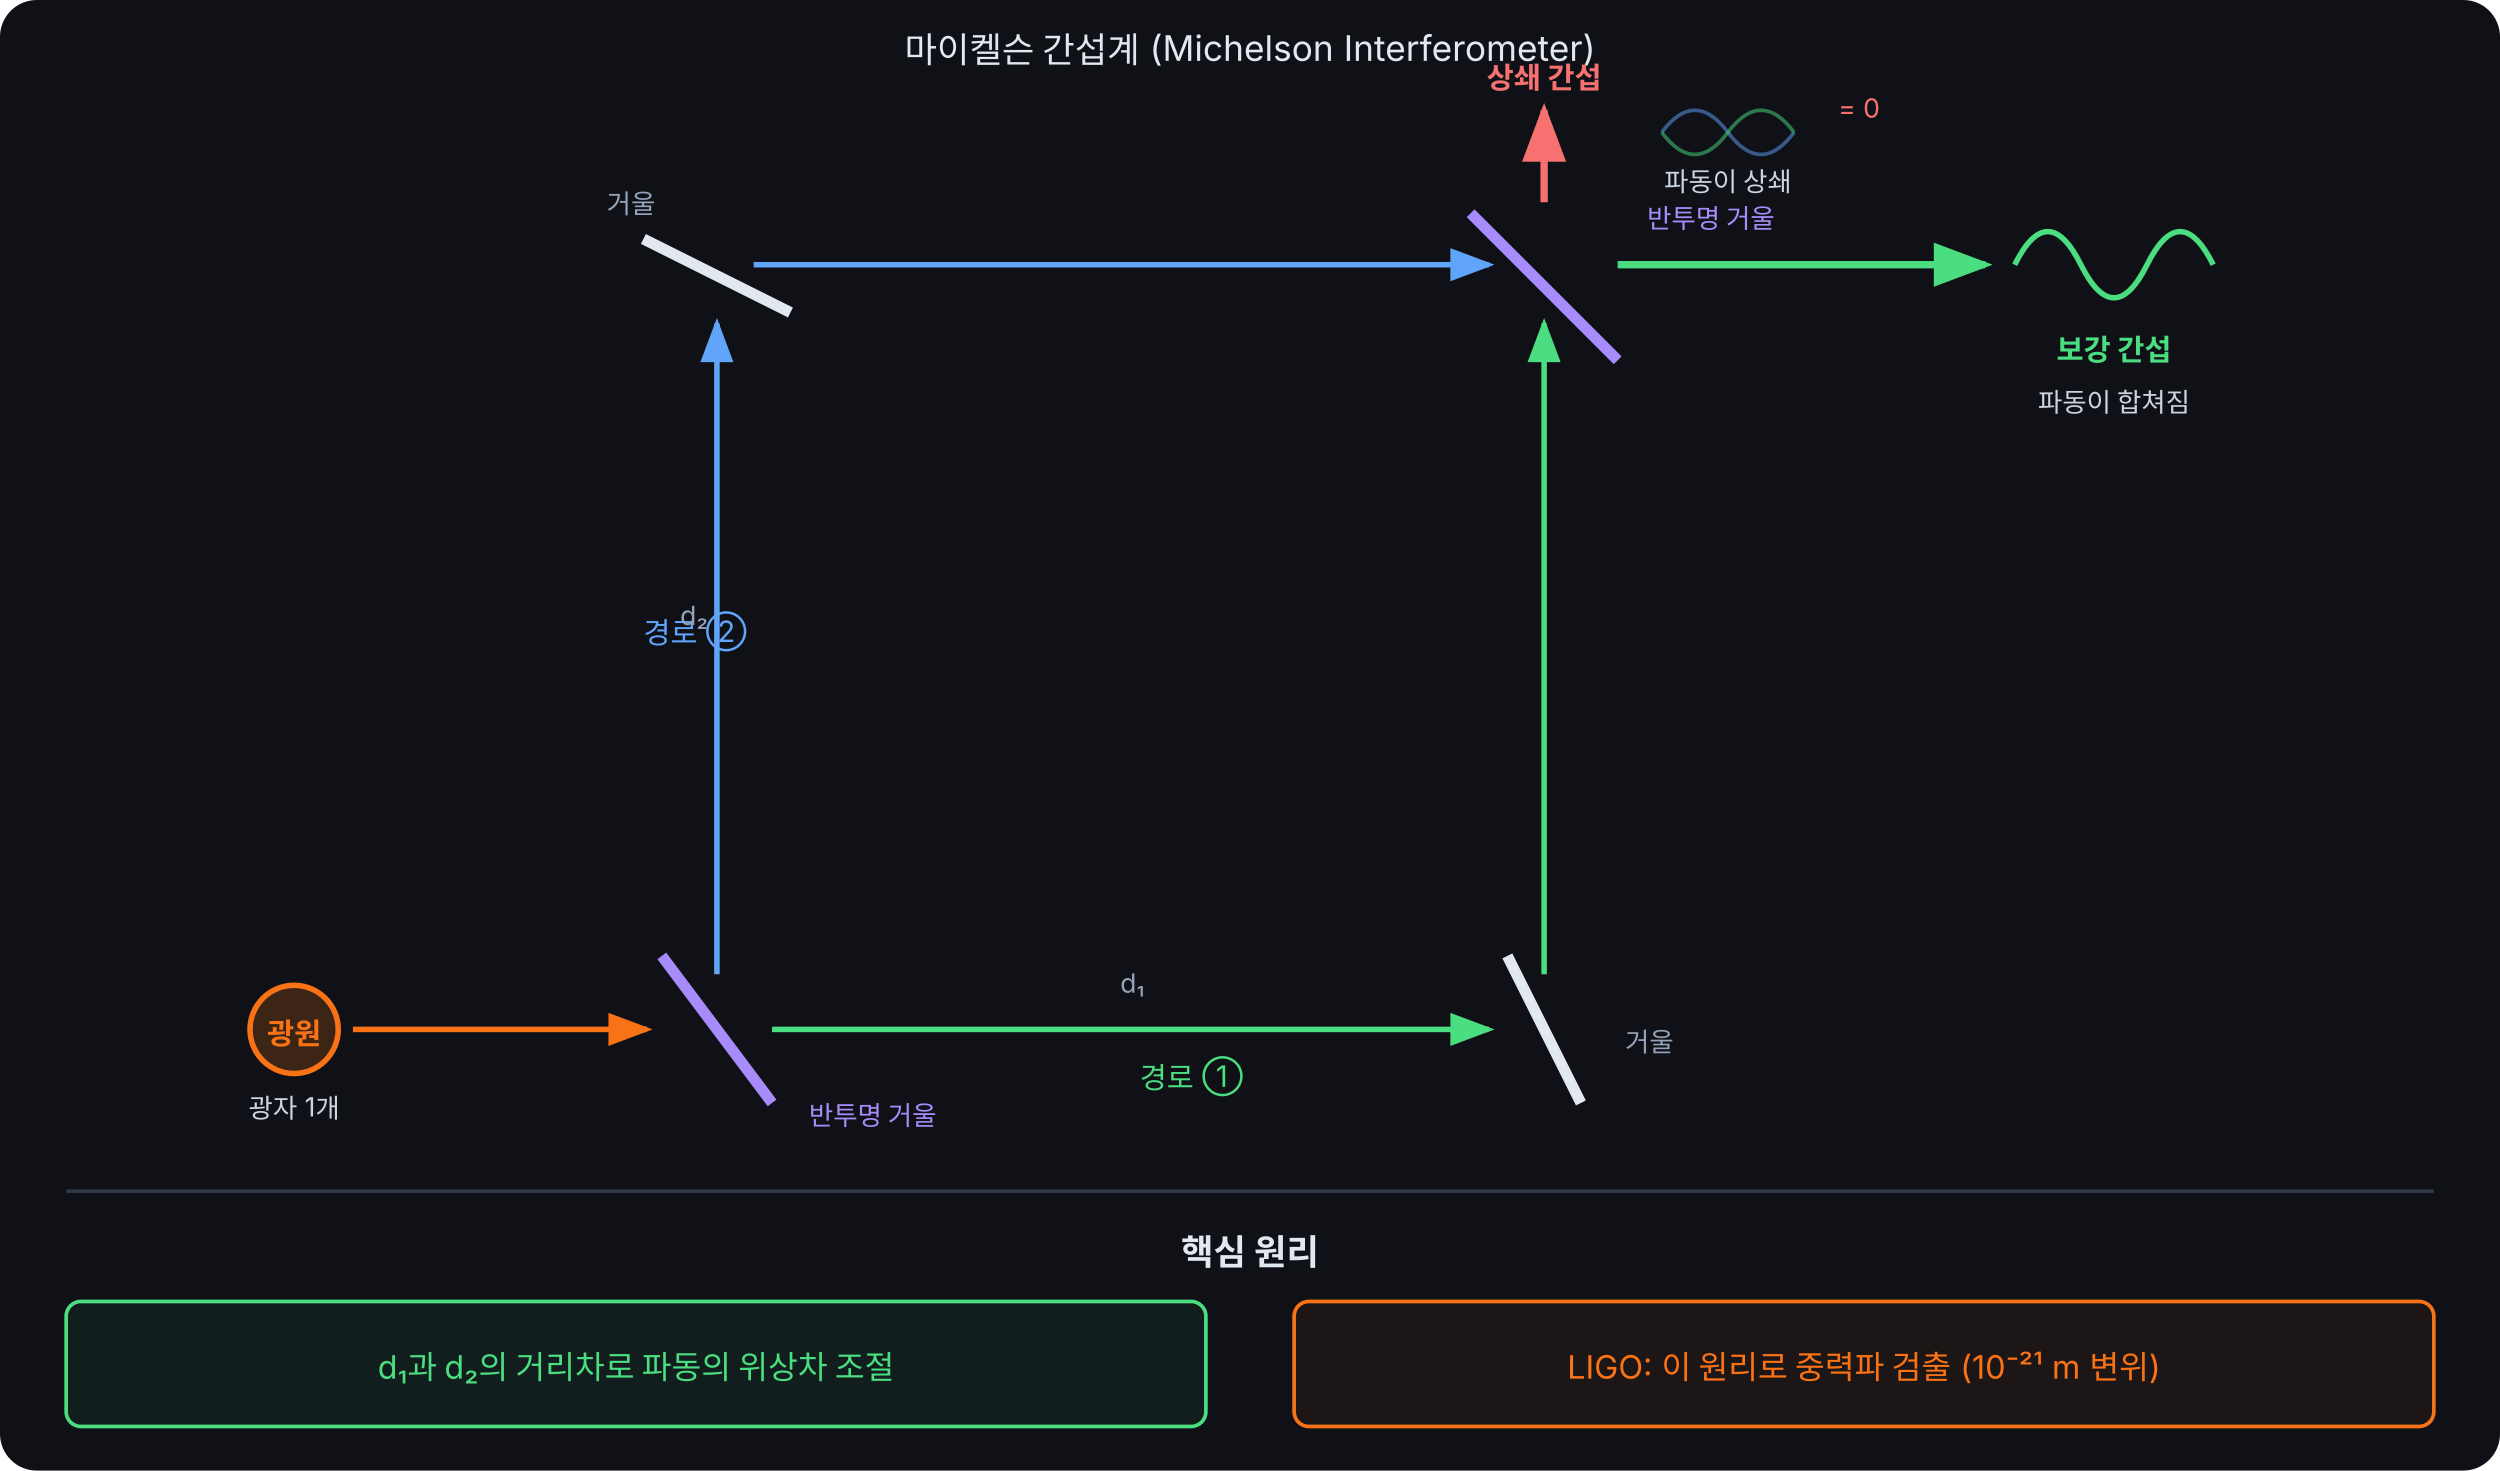
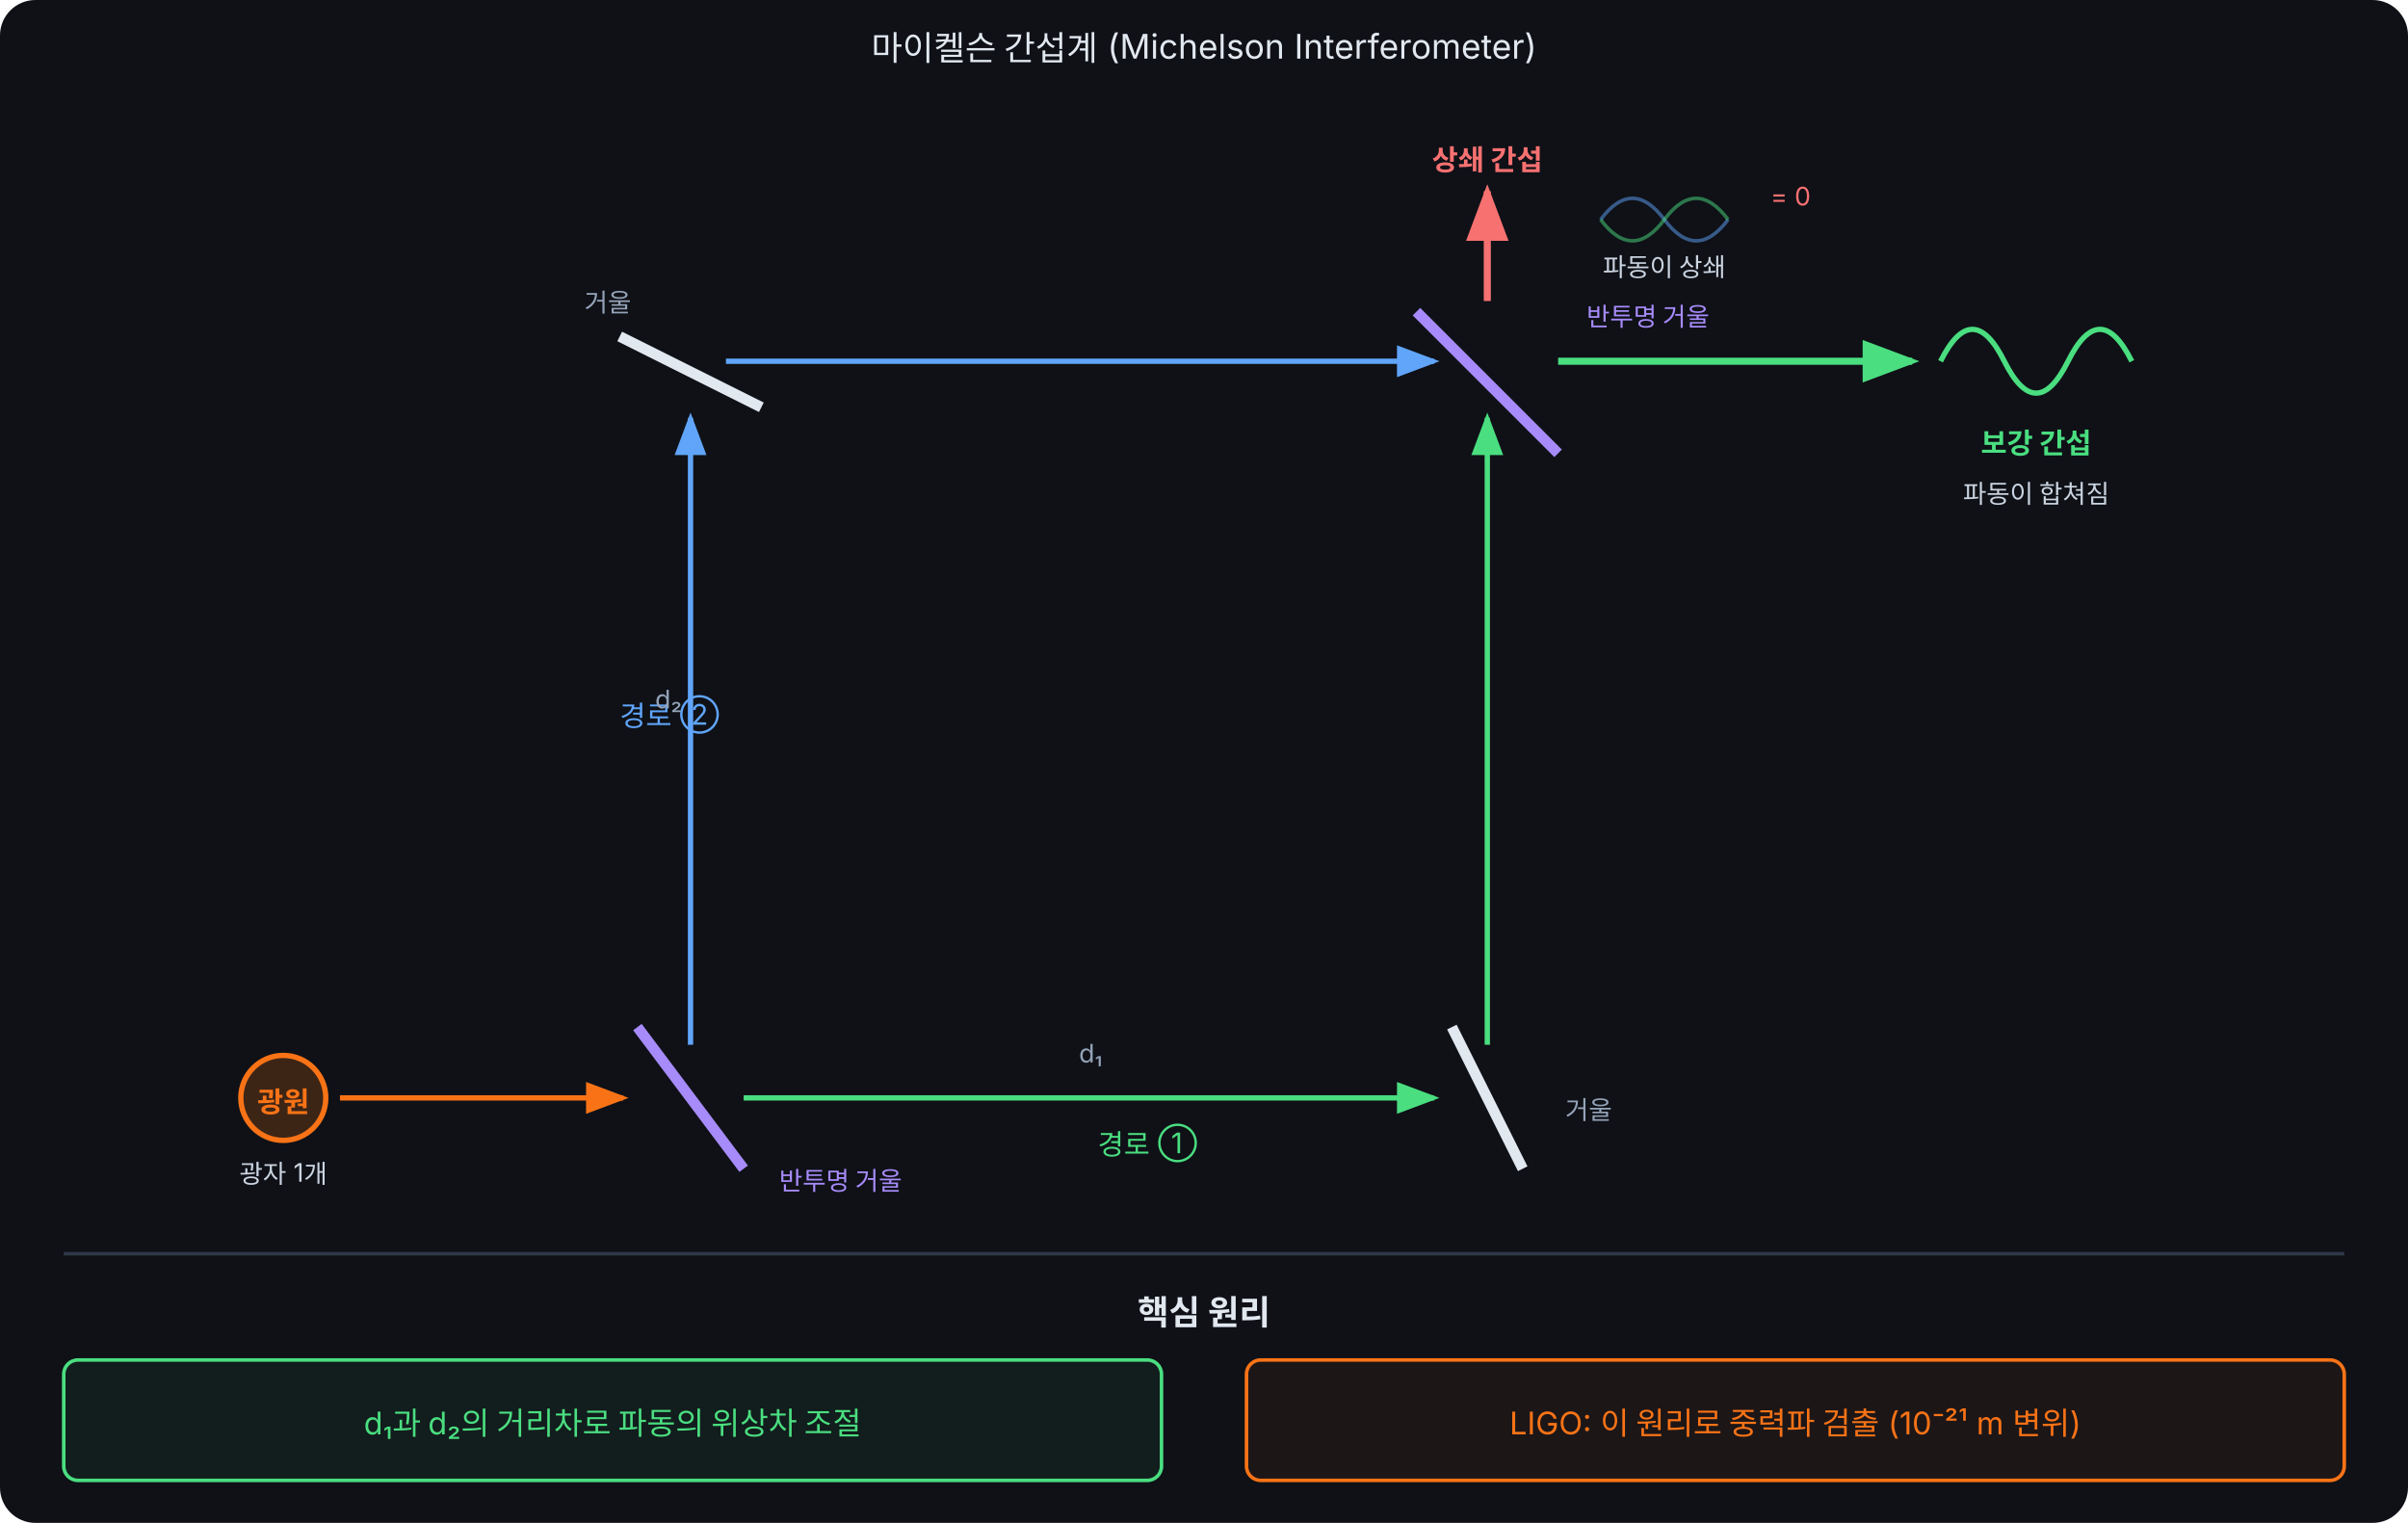
- <svg xmlns="http://www.w3.org/2000/svg" viewBox="0 0 680 400" width="1020" height="600">
+ <svg xmlns="http://www.w3.org/2000/svg" viewBox="0 0 680 430" width="1020" height="645">
  <defs>
    <marker id="ga" markerWidth="8" markerHeight="6" refX="7" refY="3" orient="auto">
      <polygon points="0 0, 8 3, 0 6" fill="#4ade80" />
    </marker>
    <marker id="ba" markerWidth="8" markerHeight="6" refX="7" refY="3" orient="auto">
      <polygon points="0 0, 8 3, 0 6" fill="#60a5fa" />
    </marker>
    <marker id="pa" markerWidth="8" markerHeight="6" refX="7" refY="3" orient="auto">
      <polygon points="0 0, 8 3, 0 6" fill="#a78bfa" />
    </marker>
    <marker id="ra" markerWidth="8" markerHeight="6" refX="7" refY="3" orient="auto">
      <polygon points="0 0, 8 3, 0 6" fill="#f87171" />
    </marker>
    <marker id="oa" markerWidth="8" markerHeight="6" refX="7" refY="3" orient="auto">
      <polygon points="0 0, 8 3, 0 6" fill="#f97316" />
    </marker>
  </defs>
-   <rect width="680" height="400" fill="#0f1117" rx="10" />
+   <rect width="680" height="430" fill="#0f1117" rx="10" />
  <text x="340" y="17" text-anchor="middle" font-family="system-ui,-apple-system,sans-serif" font-size="9.6" fill="#e2e8f0">마이켈슨 간섭계 (Michelson Interferometer)</text>
-   <circle cx="80" cy="280" r="12" fill="rgba(249,115,22,0.2)" stroke="#f97316" stroke-width="1.5" />
-   <text x="80" y="284" text-anchor="middle" font-family="system-ui,-apple-system,sans-serif" font-size="8" font-weight="700" fill="#f97316">광원</text>
-   <text x="80" y="304" text-anchor="middle" font-family="system-ui,-apple-system,sans-serif" font-size="7.2" fill="#cbd5e1">광자 1개</text>
-   <line x1="96" y1="280" x2="176" y2="280" stroke="#f97316" stroke-width="1.5" marker-end="url(#oa)" />
-   <line x1="180" y1="260" x2="210" y2="300" stroke="#a78bfa" stroke-width="3" />
-   <text x="220" y="306" font-family="system-ui,-apple-system,sans-serif" font-size="7.2" fill="#a78bfa">반투명 거울</text>
-   <line x1="195" y1="265" x2="195" y2="88" stroke="#60a5fa" stroke-width="1.5" marker-end="url(#ba)" />
-   <text x="175" y="175" font-family="system-ui,-apple-system,sans-serif" font-size="8" fill="#60a5fa">경로 ②</text>
-   <line x1="175" y1="65" x2="215" y2="85" stroke="#e2e8f0" stroke-width="3" />
-   <text x="165" y="58" font-family="system-ui,-apple-system,sans-serif" font-size="7.2" fill="#94a3b8">거울</text>
-   <line x1="205" y1="72" x2="405" y2="72" stroke="#60a5fa" stroke-width="1.5" marker-end="url(#ba)" />
-   <line x1="210" y1="280" x2="405" y2="280" stroke="#4ade80" stroke-width="1.5" marker-end="url(#ga)" />
-   <text x="310" y="296" font-family="system-ui,-apple-system,sans-serif" font-size="8" fill="#4ade80">경로 ①</text>
-   <line x1="410" y1="260" x2="430" y2="300" stroke="#e2e8f0" stroke-width="3" />
-   <text x="442" y="286" font-family="system-ui,-apple-system,sans-serif" font-size="7.2" fill="#94a3b8">거울</text>
-   <line x1="420" y1="265" x2="420" y2="88" stroke="#4ade80" stroke-width="1.5" marker-end="url(#ga)" />
-   <line x1="400" y1="58" x2="440" y2="98" stroke="#a78bfa" stroke-width="3" />
-   <text x="448" y="62" font-family="system-ui,-apple-system,sans-serif" font-size="7.2" fill="#a78bfa">반투명 거울</text>
-   <line x1="440" y1="72" x2="540" y2="72" stroke="#4ade80" stroke-width="2" marker-end="url(#ga)" />
-   <path d="M 548 72 C 554 60, 560 60, 566 72 C 572 84, 578 84, 584 72 C 590 60, 596 60, 602 72" fill="none" stroke="#4ade80" stroke-width="1.5" />
-   <text x="575" y="98" text-anchor="middle" font-family="system-ui,-apple-system,sans-serif" font-size="8" font-weight="700" fill="#4ade80">보강 간섭</text>
-   <text x="575" y="112" text-anchor="middle" font-family="system-ui,-apple-system,sans-serif" font-size="7.2" fill="#cbd5e1">파동이 합쳐짐</text>
-   <line x1="420" y1="55" x2="420" y2="30" stroke="#f87171" stroke-width="2" marker-end="url(#ra)" />
-   <text x="420" y="24" text-anchor="middle" font-family="system-ui,-apple-system,sans-serif" font-size="8" font-weight="700" fill="#f87171">상쇄 간섭</text>
-   <path d="M 452 36 C 458 28, 464 28, 470 36 C 476 44, 482 44, 488 36" fill="none" stroke="#60a5fa" stroke-width="1" stroke-opacity="0.5" />
-   <path d="M 452 36 C 458 44, 464 44, 470 36 C 476 28, 482 28, 488 36" fill="none" stroke="#4ade80" stroke-width="1" stroke-opacity="0.5" />
-   <text x="500" y="32" font-family="system-ui,-apple-system,sans-serif" font-size="7.2" fill="#f87171">= 0</text>
-   <text x="470" y="52" text-anchor="middle" font-family="system-ui,-apple-system,sans-serif" font-size="7.2" fill="#cbd5e1">파동이 상쇄</text>
-   <text x="308" y="270" text-anchor="middle" font-family="system-ui,-apple-system,sans-serif" font-size="7.2" fill="#94a3b8">d₁</text>
-   <text x="185" y="170" font-family="system-ui,-apple-system,sans-serif" font-size="7.2" fill="#94a3b8">d₂</text>
-   <line x1="18" y1="324" x2="662" y2="324" stroke="#2d3748" stroke-width="1" />
-   <text x="340" y="344" text-anchor="middle" font-family="system-ui,-apple-system,sans-serif" font-size="9.6" font-weight="700" fill="#e2e8f0">핵심 원리</text>
-   <rect x="18" y="354" width="310" height="34" rx="4" fill="rgba(74,222,128,0.06)" stroke="#4ade80" stroke-width="1" />
-   <text x="173" y="375" text-anchor="middle" font-family="system-ui,-apple-system,sans-serif" font-size="8.8" fill="#4ade80">d₁과 d₂의 거리차로 파동의 위상차 조절</text>
-   <rect x="352" y="354" width="310" height="34" rx="4" fill="rgba(249,115,22,0.06)" stroke="#f97316" stroke-width="1" />
-   <text x="507" y="375" text-anchor="middle" font-family="system-ui,-apple-system,sans-serif" font-size="8.8" fill="#f97316">LIGO: 이 원리로 중력파 검출 (10⁻²¹ m 변위)</text>
+   <circle cx="80" cy="310" r="12" fill="rgba(249,115,22,0.2)" stroke="#f97316" stroke-width="1.5" />
+   <text x="80" y="314" text-anchor="middle" font-family="system-ui,-apple-system,sans-serif" font-size="8" font-weight="700" fill="#f97316">광원</text>
+   <text x="80" y="334" text-anchor="middle" font-family="system-ui,-apple-system,sans-serif" font-size="7.2" fill="#cbd5e1">광자 1개</text>
+   <line x1="96" y1="310" x2="176" y2="310" stroke="#f97316" stroke-width="1.5" marker-end="url(#oa)" />
+   <line x1="180" y1="290" x2="210" y2="330" stroke="#a78bfa" stroke-width="3" />
+   <text x="220" y="336" font-family="system-ui,-apple-system,sans-serif" font-size="7.2" fill="#a78bfa">반투명 거울</text>
+   <line x1="195" y1="295" x2="195" y2="118" stroke="#60a5fa" stroke-width="1.5" marker-end="url(#ba)" />
+   <text x="175" y="205" font-family="system-ui,-apple-system,sans-serif" font-size="8" fill="#60a5fa">경로 ②</text>
+   <line x1="175" y1="95" x2="215" y2="115" stroke="#e2e8f0" stroke-width="3" />
+   <text x="165" y="88" font-family="system-ui,-apple-system,sans-serif" font-size="7.2" fill="#94a3b8">거울</text>
+   <line x1="205" y1="102" x2="405" y2="102" stroke="#60a5fa" stroke-width="1.5" marker-end="url(#ba)" />
+   <line x1="210" y1="310" x2="405" y2="310" stroke="#4ade80" stroke-width="1.5" marker-end="url(#ga)" />
+   <text x="310" y="326" font-family="system-ui,-apple-system,sans-serif" font-size="8" fill="#4ade80">경로 ①</text>
+   <line x1="410" y1="290" x2="430" y2="330" stroke="#e2e8f0" stroke-width="3" />
+   <text x="442" y="316" font-family="system-ui,-apple-system,sans-serif" font-size="7.2" fill="#94a3b8">거울</text>
+   <line x1="420" y1="295" x2="420" y2="118" stroke="#4ade80" stroke-width="1.5" marker-end="url(#ga)" />
+   <line x1="400" y1="88" x2="440" y2="128" stroke="#a78bfa" stroke-width="3" />
+   <text x="448" y="92" font-family="system-ui,-apple-system,sans-serif" font-size="7.2" fill="#a78bfa">반투명 거울</text>
+   <line x1="440" y1="102" x2="540" y2="102" stroke="#4ade80" stroke-width="2" marker-end="url(#ga)" />
+   <path d="M 548 102 C 554 90, 560 90, 566 102 C 572 114, 578 114, 584 102 C 590 90, 596 90, 602 102" fill="none" stroke="#4ade80" stroke-width="1.5" />
+   <text x="575" y="128" text-anchor="middle" font-family="system-ui,-apple-system,sans-serif" font-size="8" font-weight="700" fill="#4ade80">보강 간섭</text>
+   <text x="575" y="142" text-anchor="middle" font-family="system-ui,-apple-system,sans-serif" font-size="7.2" fill="#cbd5e1">파동이 합쳐짐</text>
+   <line x1="420" y1="85" x2="420" y2="54" stroke="#f87171" stroke-width="2" marker-end="url(#ra)" />
+   <text x="420" y="48" text-anchor="middle" font-family="system-ui,-apple-system,sans-serif" font-size="8" font-weight="700" fill="#f87171">상쇄 간섭</text>
+   <path d="M 452 62 C 458 54, 464 54, 470 62 C 476 70, 482 70, 488 62" fill="none" stroke="#60a5fa" stroke-width="1" stroke-opacity="0.5" />
+   <path d="M 452 62 C 458 70, 464 70, 470 62 C 476 54, 482 54, 488 62" fill="none" stroke="#4ade80" stroke-width="1" stroke-opacity="0.5" />
+   <text x="500" y="58" font-family="system-ui,-apple-system,sans-serif" font-size="7.2" fill="#f87171">= 0</text>
+   <text x="470" y="78" text-anchor="middle" font-family="system-ui,-apple-system,sans-serif" font-size="7.2" fill="#cbd5e1">파동이 상쇄</text>
+   <text x="308" y="300" text-anchor="middle" font-family="system-ui,-apple-system,sans-serif" font-size="7.2" fill="#94a3b8">d₁</text>
+   <text x="185" y="200" font-family="system-ui,-apple-system,sans-serif" font-size="7.2" fill="#94a3b8">d₂</text>
+   <line x1="18" y1="354" x2="662" y2="354" stroke="#2d3748" stroke-width="1" />
+   <text x="340" y="374" text-anchor="middle" font-family="system-ui,-apple-system,sans-serif" font-size="9.6" font-weight="700" fill="#e2e8f0">핵심 원리</text>
+   <rect x="18" y="384" width="310" height="34" rx="4" fill="rgba(74,222,128,0.06)" stroke="#4ade80" stroke-width="1" />
+   <text x="173" y="405" text-anchor="middle" font-family="system-ui,-apple-system,sans-serif" font-size="8.8" fill="#4ade80">d₁과 d₂의 거리차로 파동의 위상차 조절</text>
+   <rect x="352" y="384" width="310" height="34" rx="4" fill="rgba(249,115,22,0.06)" stroke="#f97316" stroke-width="1" />
+   <text x="507" y="405" text-anchor="middle" font-family="system-ui,-apple-system,sans-serif" font-size="8.8" fill="#f97316">LIGO: 이 원리로 중력파 검출 (10⁻²¹ m 변위)</text>
</svg>
